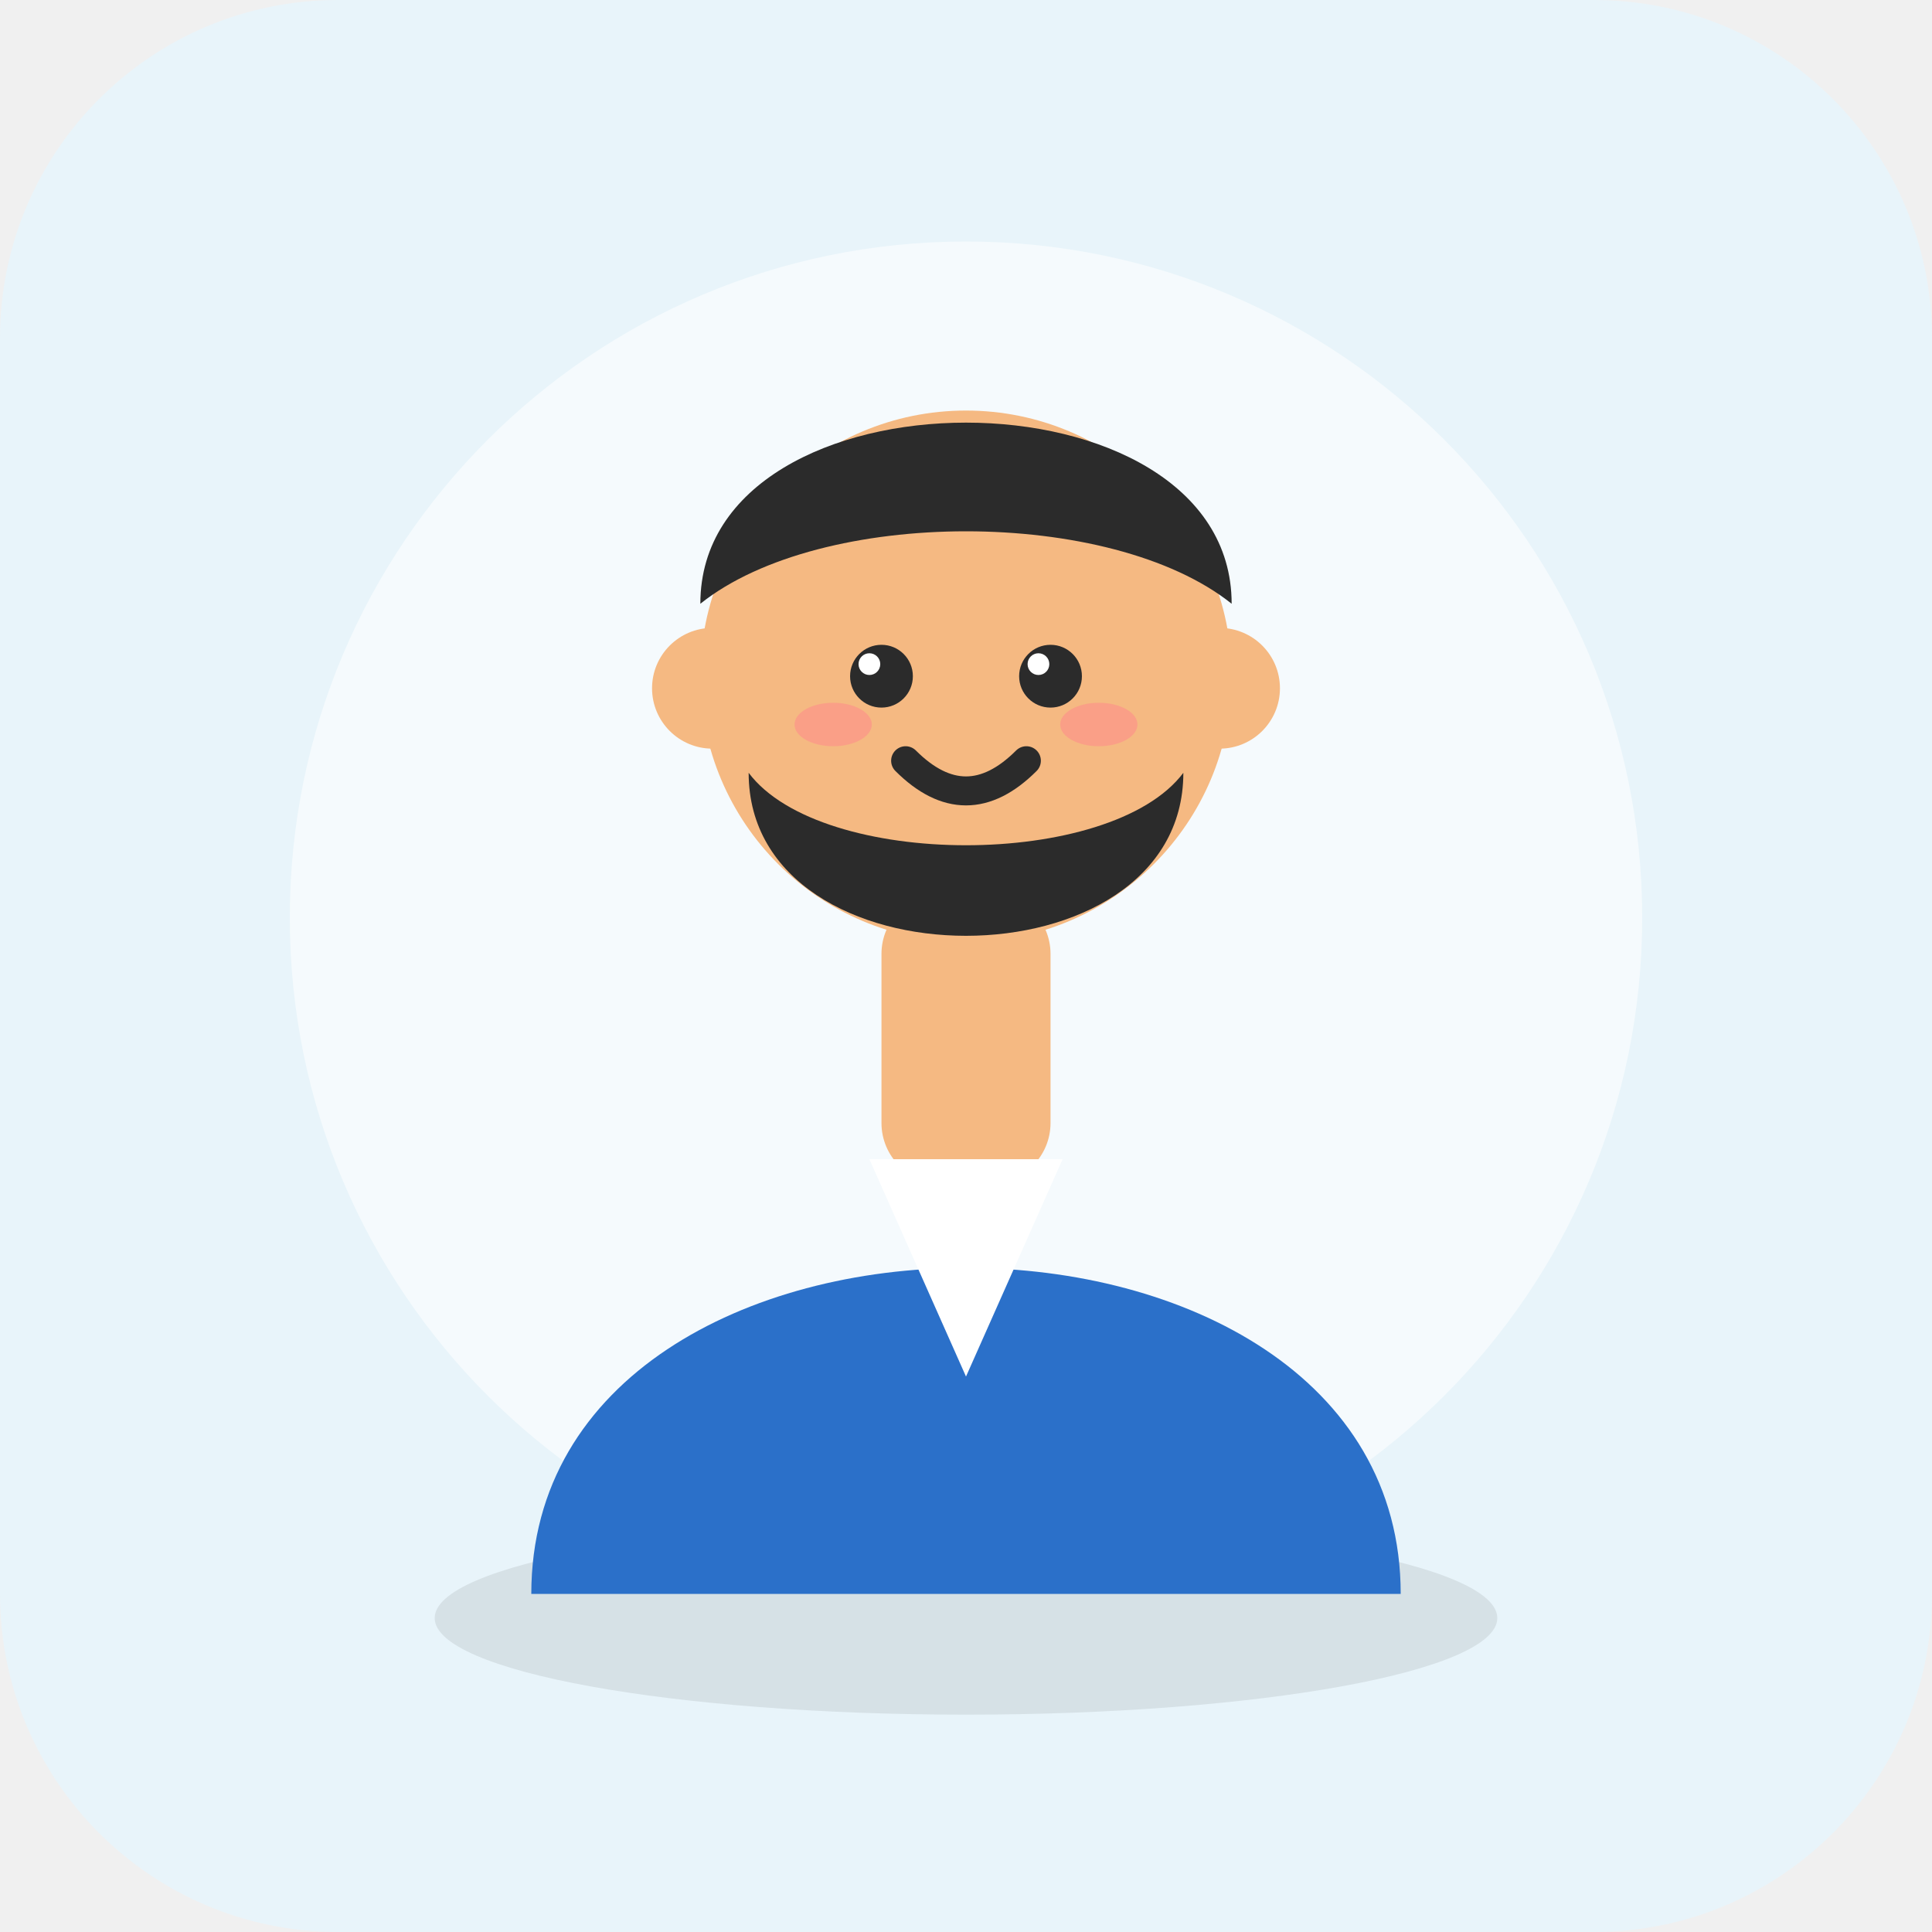
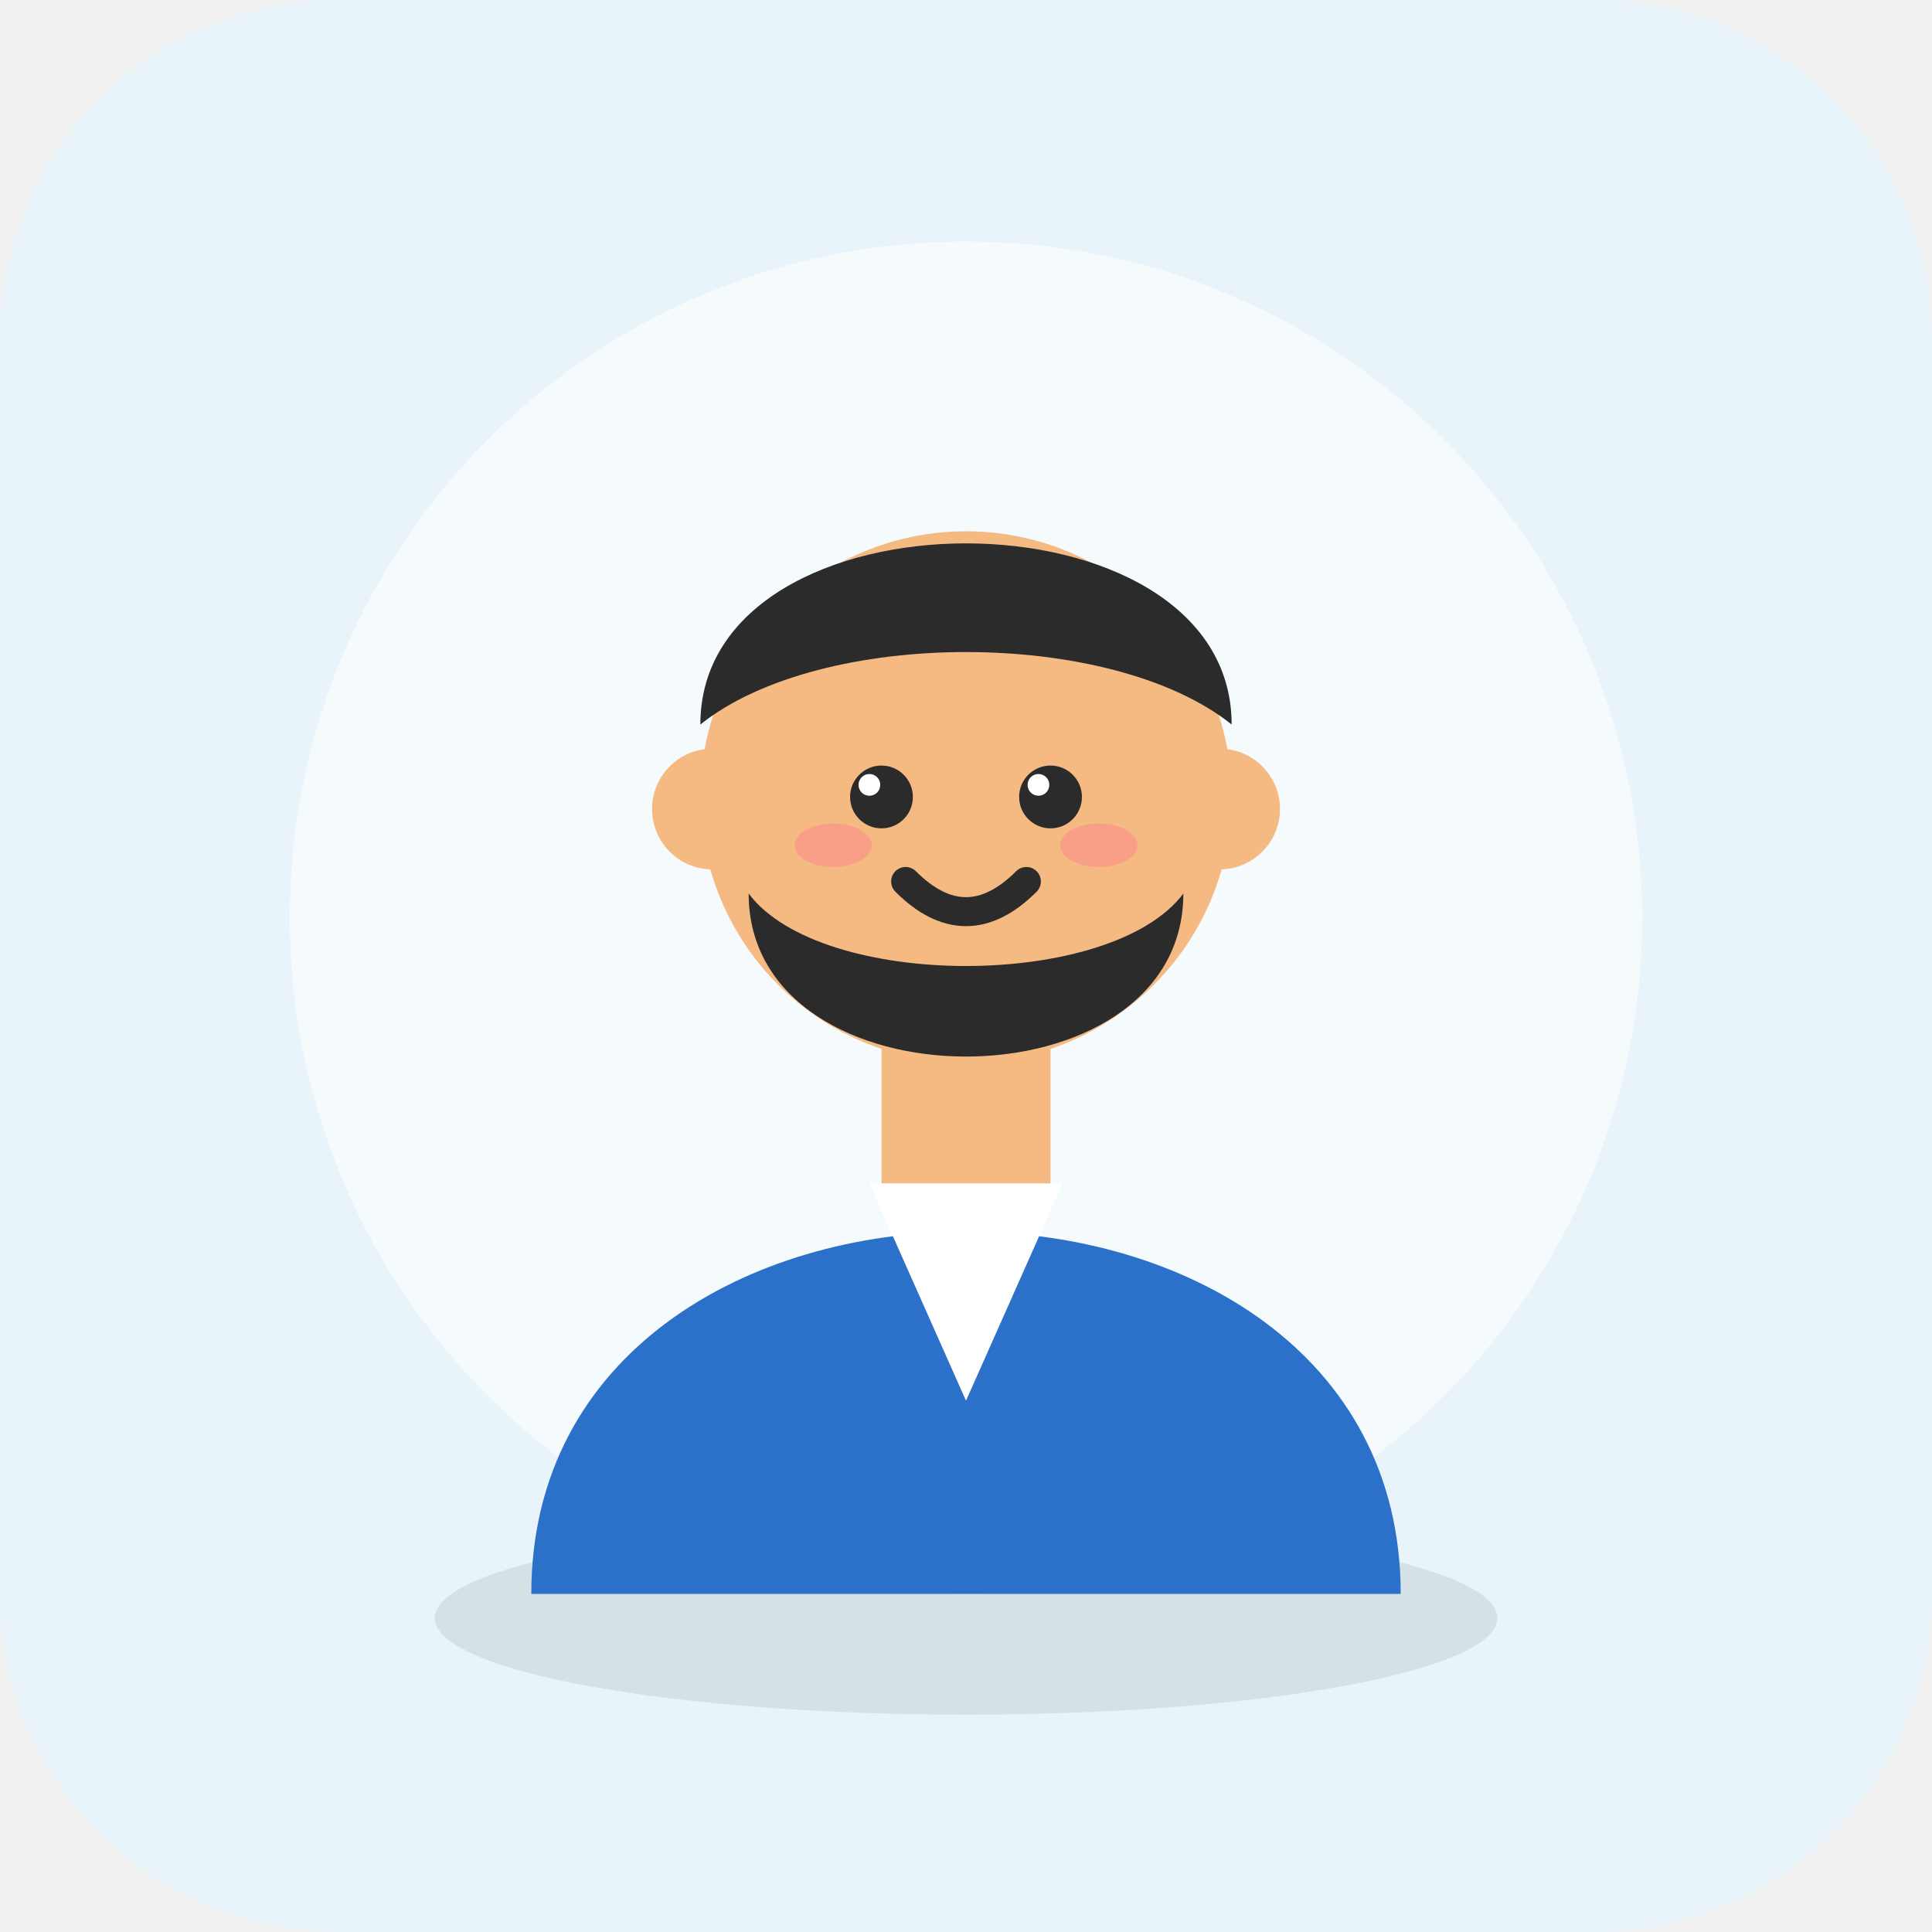
<svg xmlns="http://www.w3.org/2000/svg" viewBox="0 0 160 160" fill="none">
  <rect width="160" height="160" rx="28" fill="#E8F4FA" />
  <circle cx="80" cy="76" r="56" fill="#FFFFFF" fill-opacity="0.55" />
  <ellipse cx="80" cy="134" rx="44" ry="8" fill="rgba(0,0,0,0.08)" />
-   <rect x="73" y="74" width="14" height="24" rx="5" fill="#F5B982" />
-   <circle cx="59" cy="57" r="5" fill="#F5B982" />
-   <circle cx="101" cy="57" r="5" fill="#F5B982" />
-   <circle cx="80" cy="56" r="22" fill="#F5B982" />
-   <path d="M58 50 C58 30 102 30 102 50 C92 42 68 42 58 50 Z" fill="#2B2B2B" />
-   <circle cx="73" cy="56" r="2.6" fill="#2B2B2B" />
-   <circle cx="87" cy="56" r="2.6" fill="#2B2B2B" />
-   <circle cx="72" cy="55" r="0.9" fill="#FFF" />
-   <circle cx="86" cy="55" r="0.9" fill="#FFF" />
-   <ellipse cx="69" cy="60" rx="3.2" ry="1.8" fill="#FF8A8A" opacity="0.55" />
-   <ellipse cx="91" cy="60" rx="3.2" ry="1.8" fill="#FF8A8A" opacity="0.55" />
-   <path d="M75 63 Q80 68 85 63" stroke="#2B2B2B" stroke-width="2.4" stroke-linecap="round" fill="none" />
-   <path d="M62 64 C62 82 98 82 98 64 C92 72 68 72 62 64 Z" fill="#2B2B2B" />
-   <path d="M44 132 C44 96 116 96 116 132 Z" fill="#2B70C9" />
-   <path d="M72 96 L80 114 L88 96 Z" fill="#FFF" />
+   <rect x="73" y="82" width="14" height="22" rx="5" fill="#F5B982" />
+   <circle cx="59" cy="67" r="5" fill="#F5B982" />
+   <circle cx="101" cy="67" r="5" fill="#F5B982" />
+   <circle cx="80" cy="66" r="22" fill="#F5B982" />
+   <path d="M58 60 C58 40 102 40 102 60 C92 52 68 52 58 60 Z" fill="#2B2B2B" />
+   <circle cx="73" cy="66" r="2.6" fill="#2B2B2B" />
+   <circle cx="87" cy="66" r="2.6" fill="#2B2B2B" />
+   <circle cx="72" cy="65" r="0.9" fill="#FFF" />
+   <circle cx="86" cy="65" r="0.9" fill="#FFF" />
+   <ellipse cx="69" cy="70" rx="3.2" ry="1.8" fill="#FF8A8A" opacity="0.55" />
+   <ellipse cx="91" cy="70" rx="3.2" ry="1.8" fill="#FF8A8A" opacity="0.55" />
+   <path d="M75 73 Q80 78 85 73" stroke="#2B2B2B" stroke-width="2.4" stroke-linecap="round" fill="none" />
+   <path d="M62 74 C62 92 98 92 98 74 C92 82 68 82 62 74 Z" fill="#2B2B2B" />
+   <path d="M44 132 C44 92 116 92 116 132 Z" fill="#2B70C9" />
+   <path d="M72 98 L80 116 L88 98 Z" fill="#FFF" />
</svg>
